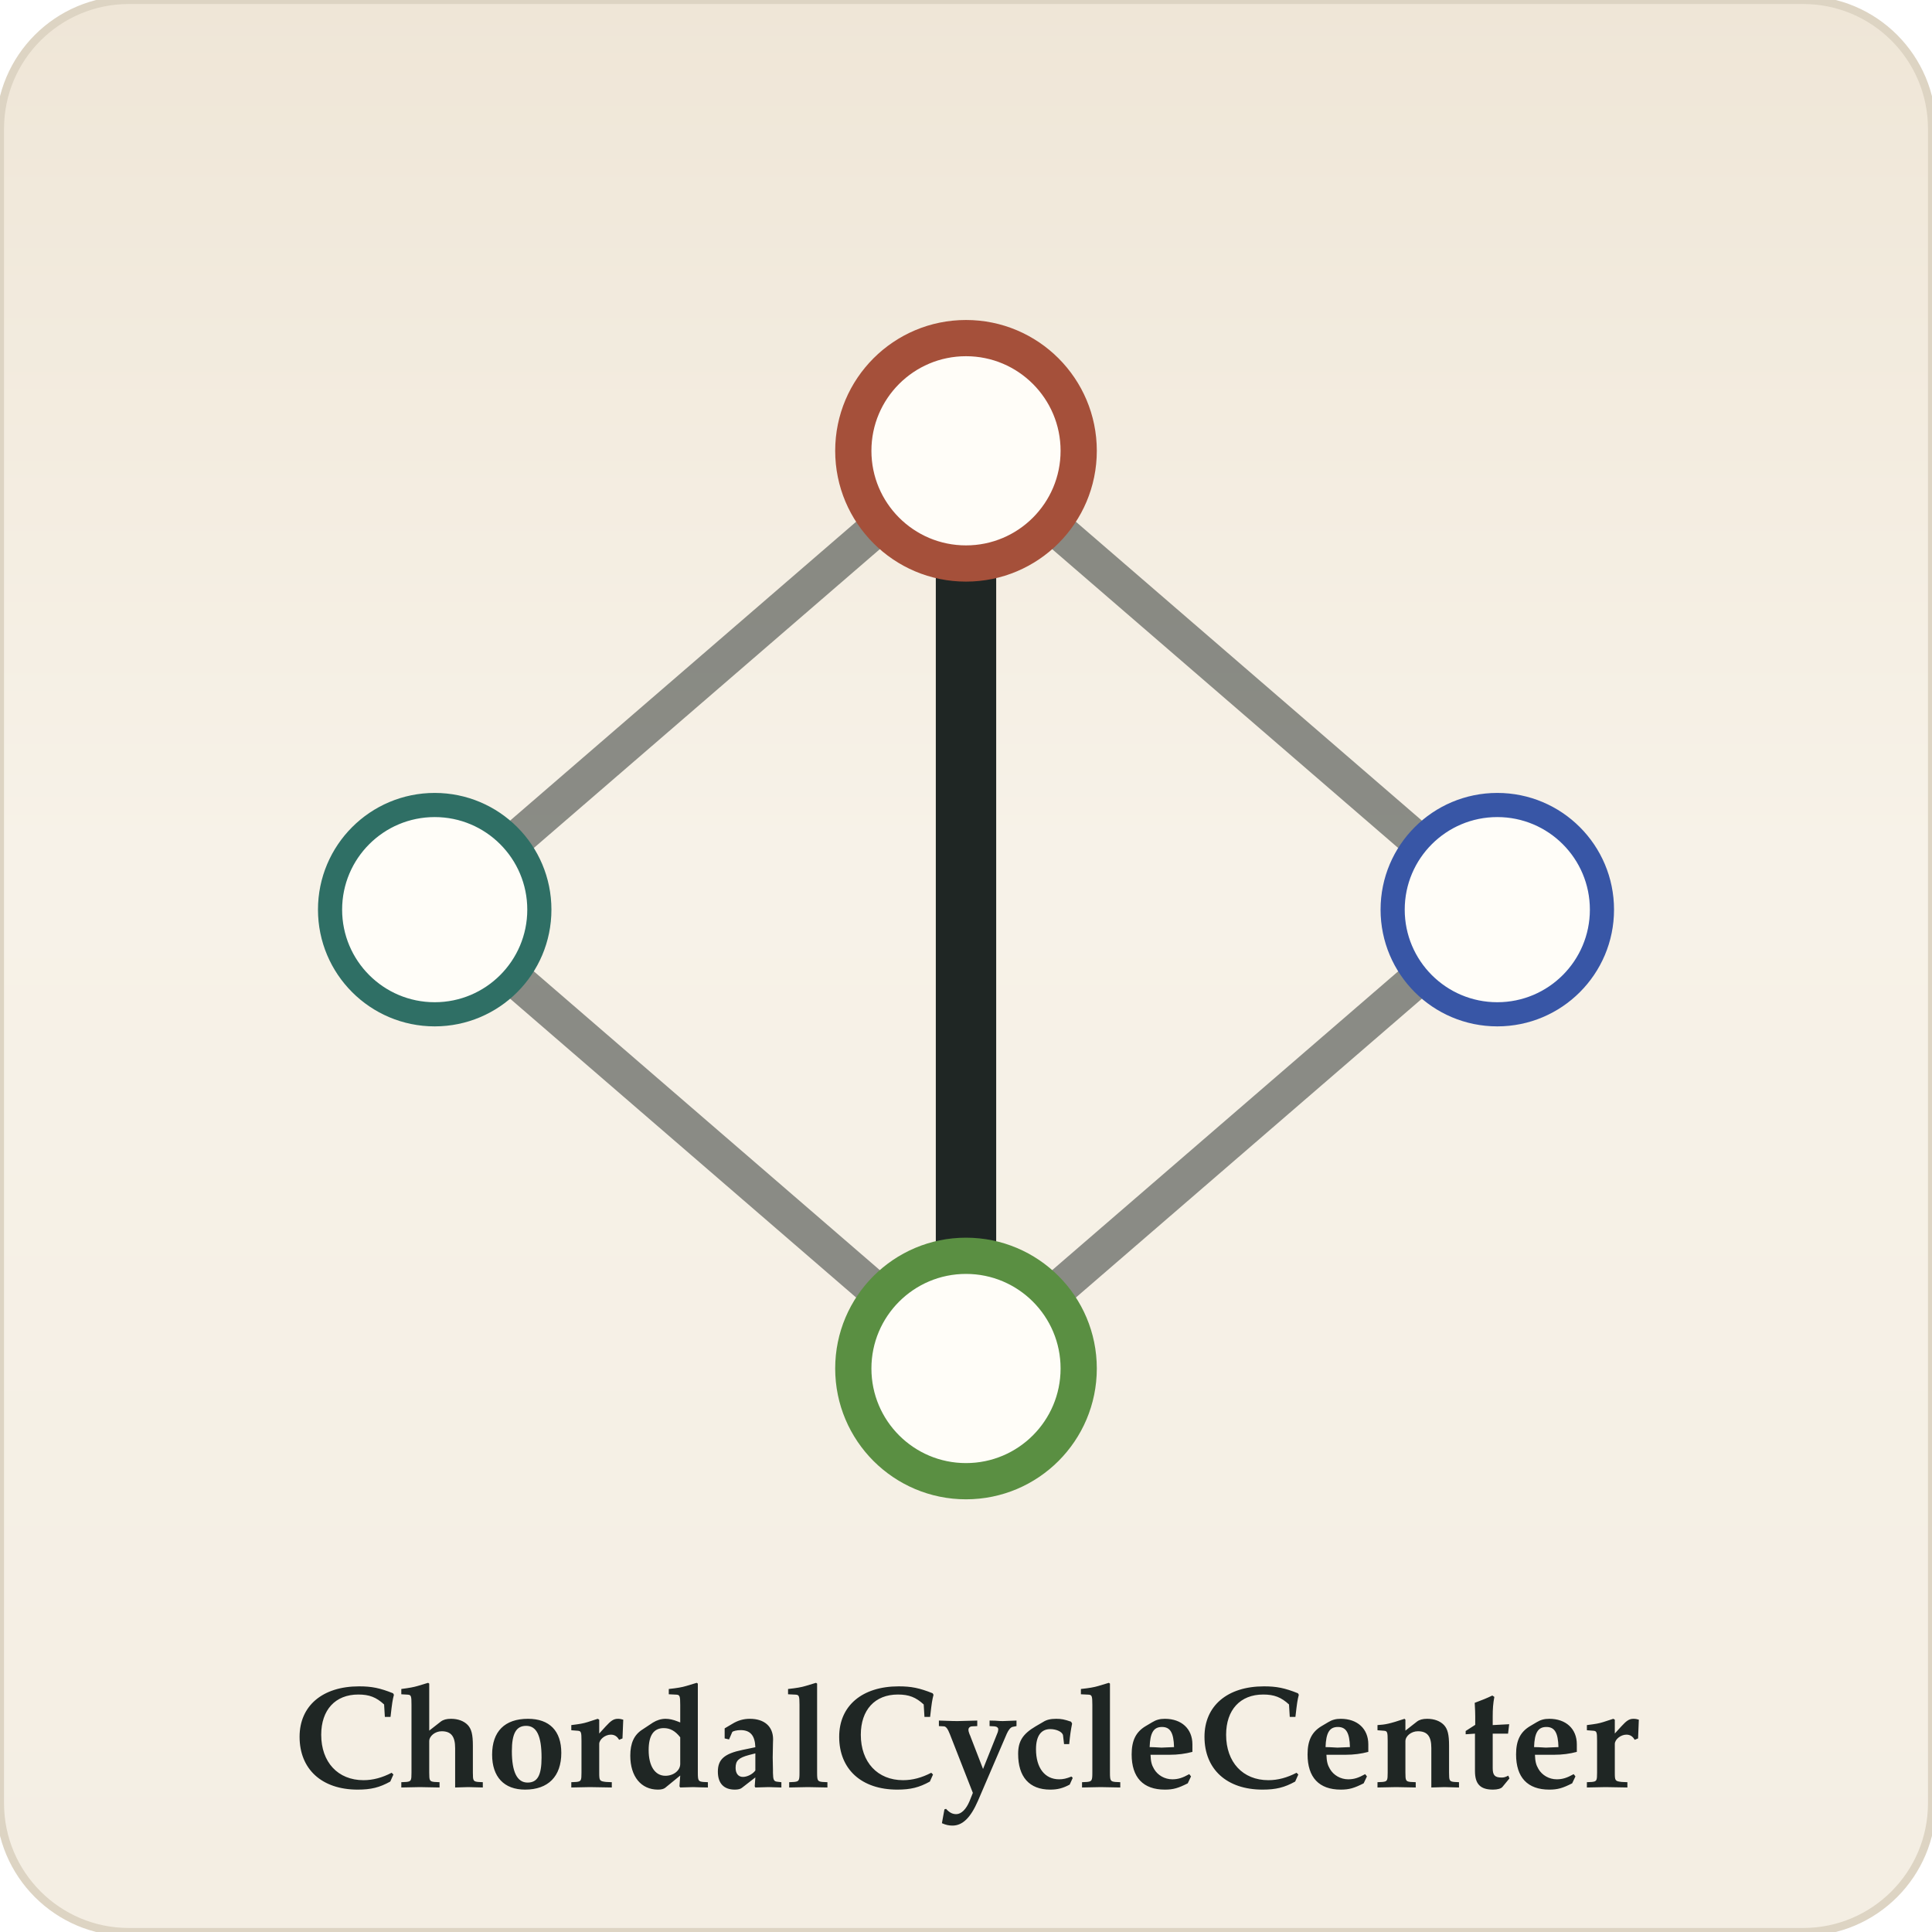
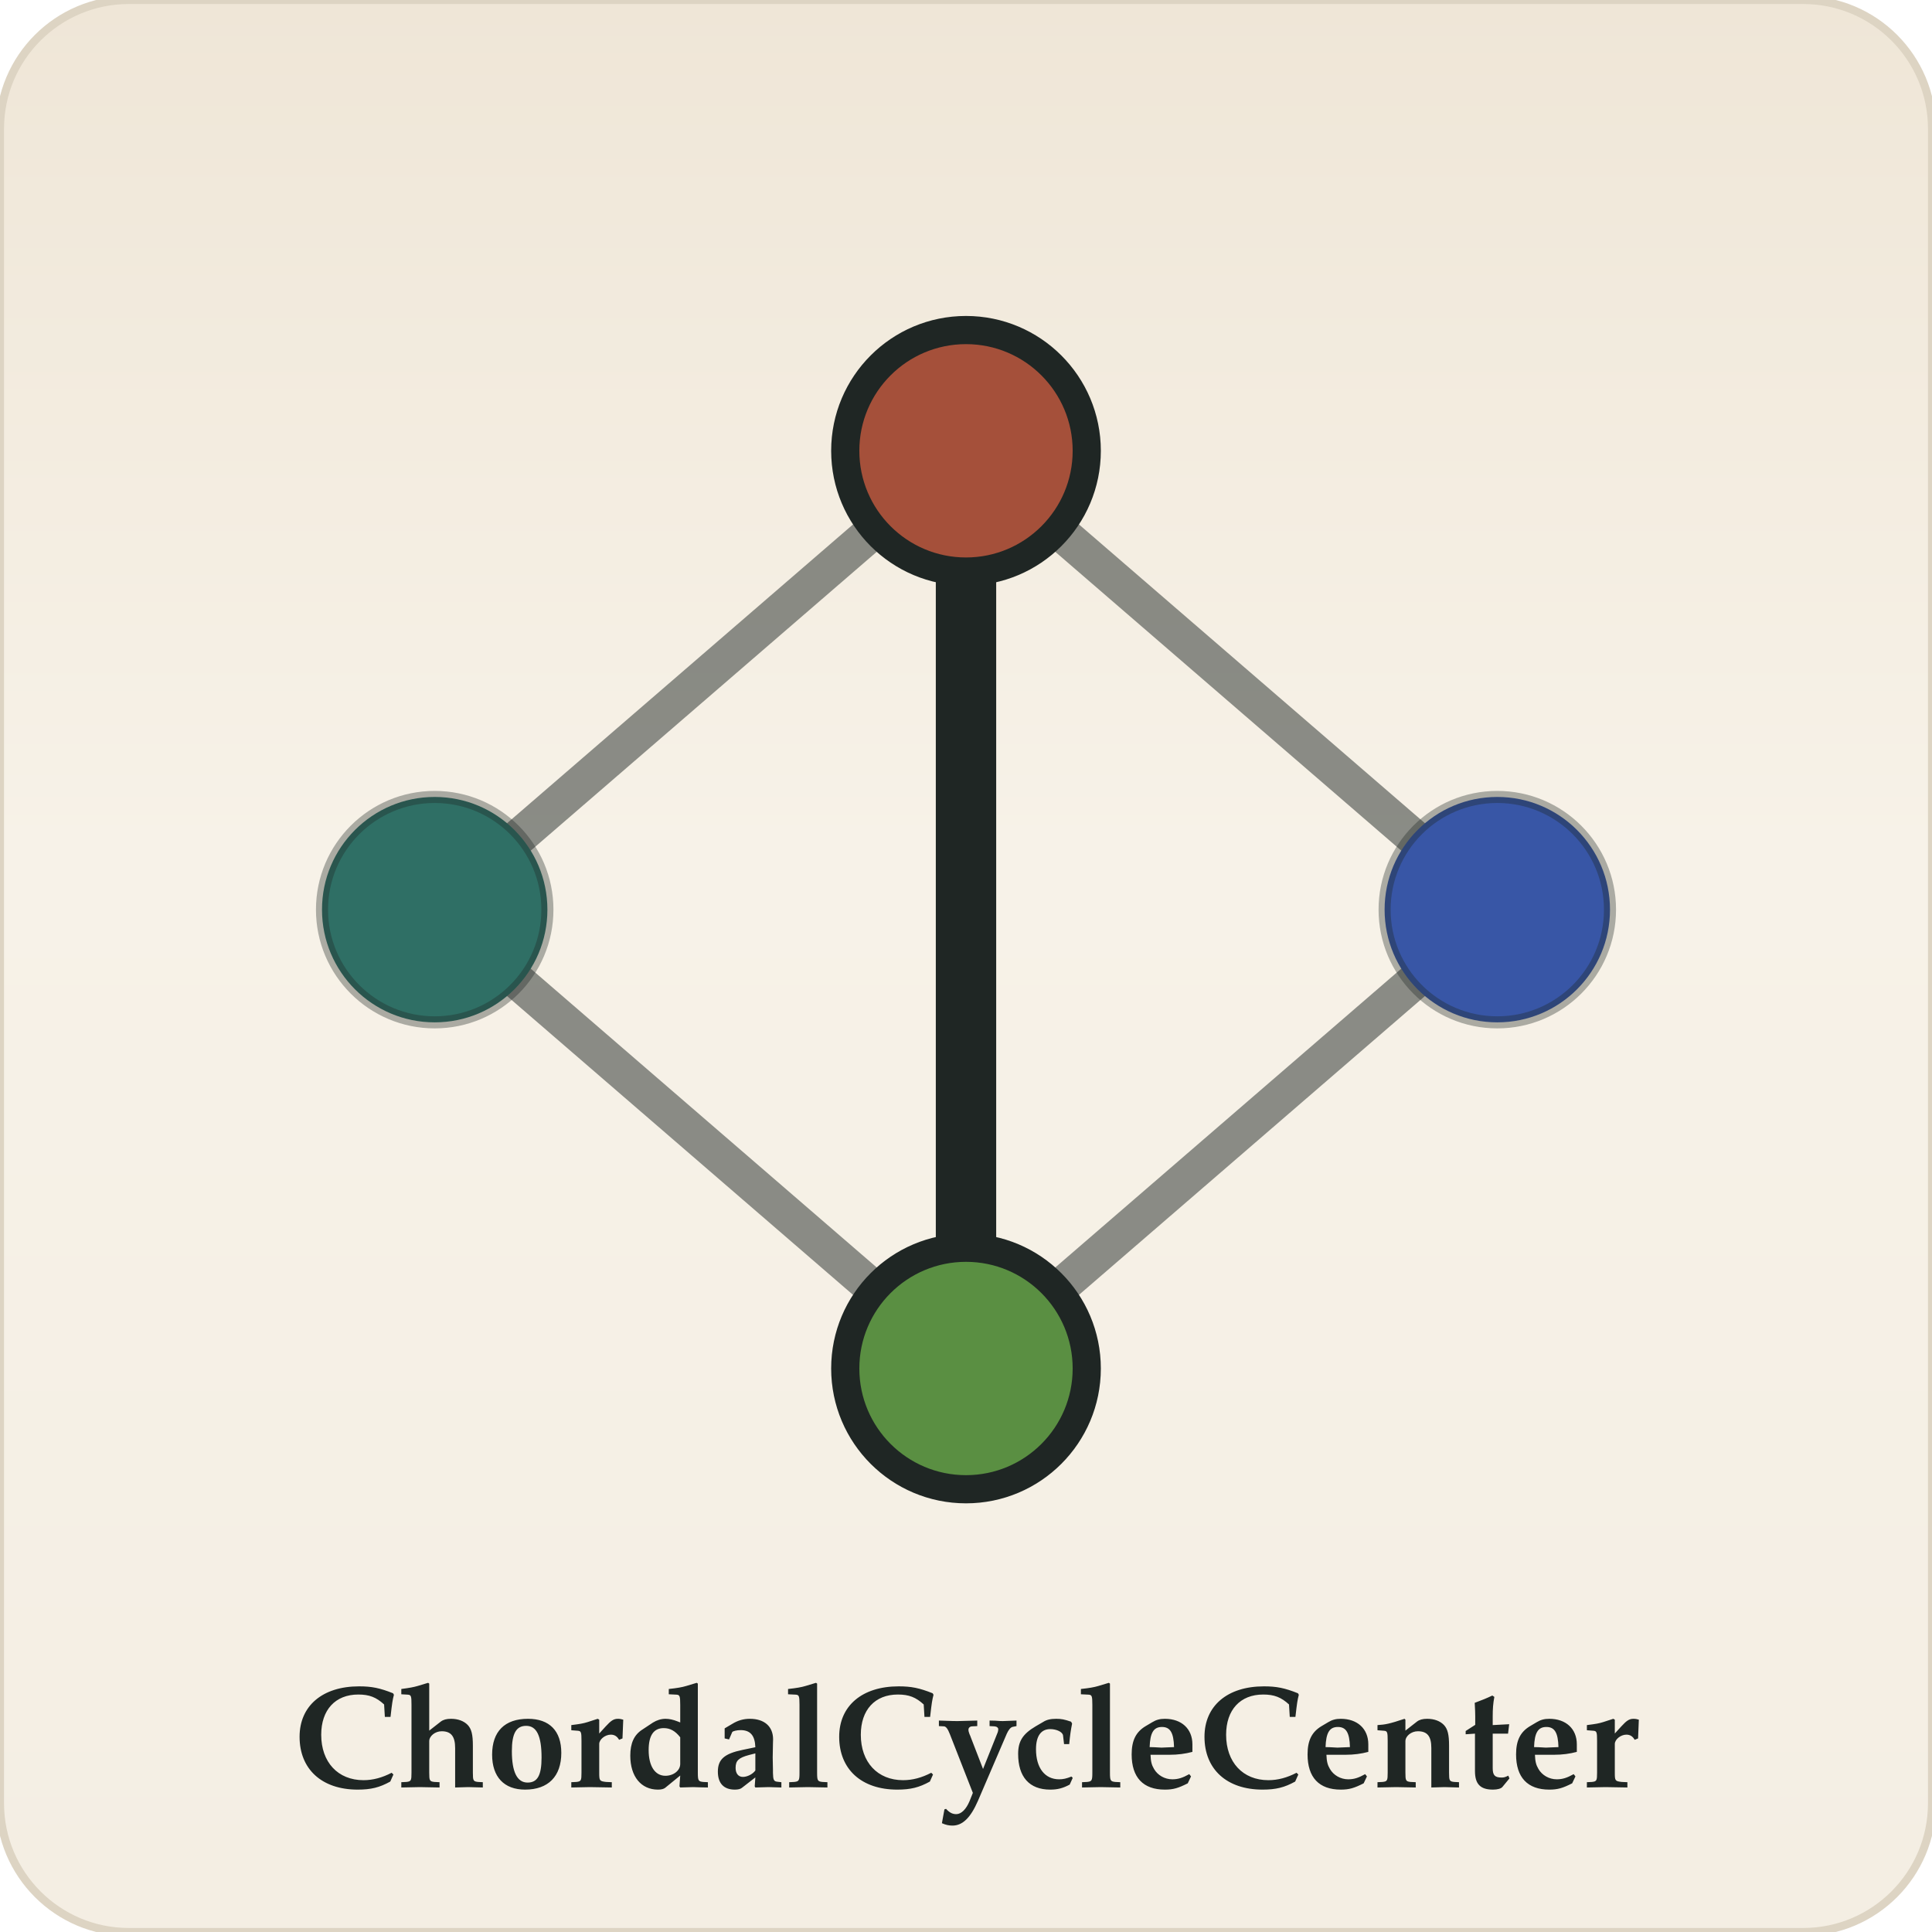
<svg xmlns="http://www.w3.org/2000/svg" viewBox="0 0 240 240" width="240" height="240" role="img" aria-label="ChordalCycleCenter (orbit 10)">
  <defs>
    <linearGradient id="paper" x1="0" y1="0" x2="0" y2="240" gradientUnits="userSpaceOnUse">
      <stop offset="0" stop-color="#efe6d7" />
      <stop offset="0.44" stop-color="#f7f2e8" />
      <stop offset="1" stop-color="#f4eee3" />
    </linearGradient>
  </defs>
  <rect width="240" height="240" rx="16" fill="url(#paper)" stroke="#ddd4c3" stroke-width="1" />
  <line x1="54.0" y1="113.0" x2="120.0" y2="56.0" stroke="#1f2624" stroke-opacity="0.5" stroke-width="4.5" stroke-linecap="round" />
  <line x1="120.0" y1="56.0" x2="186.0" y2="113.0" stroke="#1f2624" stroke-opacity="0.5" stroke-width="4.5" stroke-linecap="round" />
  <line x1="186.0" y1="113.0" x2="120.0" y2="170.0" stroke="#1f2624" stroke-opacity="0.5" stroke-width="4.5" stroke-linecap="round" />
  <line x1="120.0" y1="170.0" x2="54.0" y2="113.0" stroke="#1f2624" stroke-opacity="0.5" stroke-width="4.5" stroke-linecap="round" />
  <line x1="120.0" y1="56.0" x2="120.0" y2="170.0" stroke="#1f2624" stroke-width="7.5" stroke-linecap="round" />
-   <circle cx="54.0" cy="113.0" r="13" fill="#fffdf8" stroke="#2f6f65" stroke-width="3.0" />
-   <circle cx="120.0" cy="56.0" r="14" fill="#fffdf8" stroke="#a5503a" stroke-width="4.5" />
-   <circle cx="186.0" cy="113.0" r="13" fill="#fffdf8" stroke="#3856a6" stroke-width="3.0" />
-   <circle cx="120.0" cy="170.0" r="14" fill="#fffdf8" stroke="#5a8f42" stroke-width="4.5" />
+   <circle cx="54.0" cy="113.0" r="14" fill="#2f6f65" stroke="#1f2624" stroke-width="1.5" stroke-opacity="0.35" />
+   <circle cx="120.0" cy="56.0" r="15" fill="#a5503a" stroke="#1f2624" stroke-width="3.5" stroke-opacity="1.0" />
+   <circle cx="186.0" cy="113.0" r="14" fill="#3856a6" stroke="#1f2624" stroke-width="1.5" stroke-opacity="0.35" />
+   <circle cx="120.0" cy="170.0" r="15" fill="#5a8f42" stroke="#1f2624" stroke-width="3.5" stroke-opacity="1.0" />
  <text x="120.0" y="222" text-anchor="middle" font-family="Iowan Old Style, Palatino Linotype, Book Antiqua, Georgia, serif" font-size="18" font-weight="600" fill="#1f2624">ChordalCycleCenter</text>
</svg>
